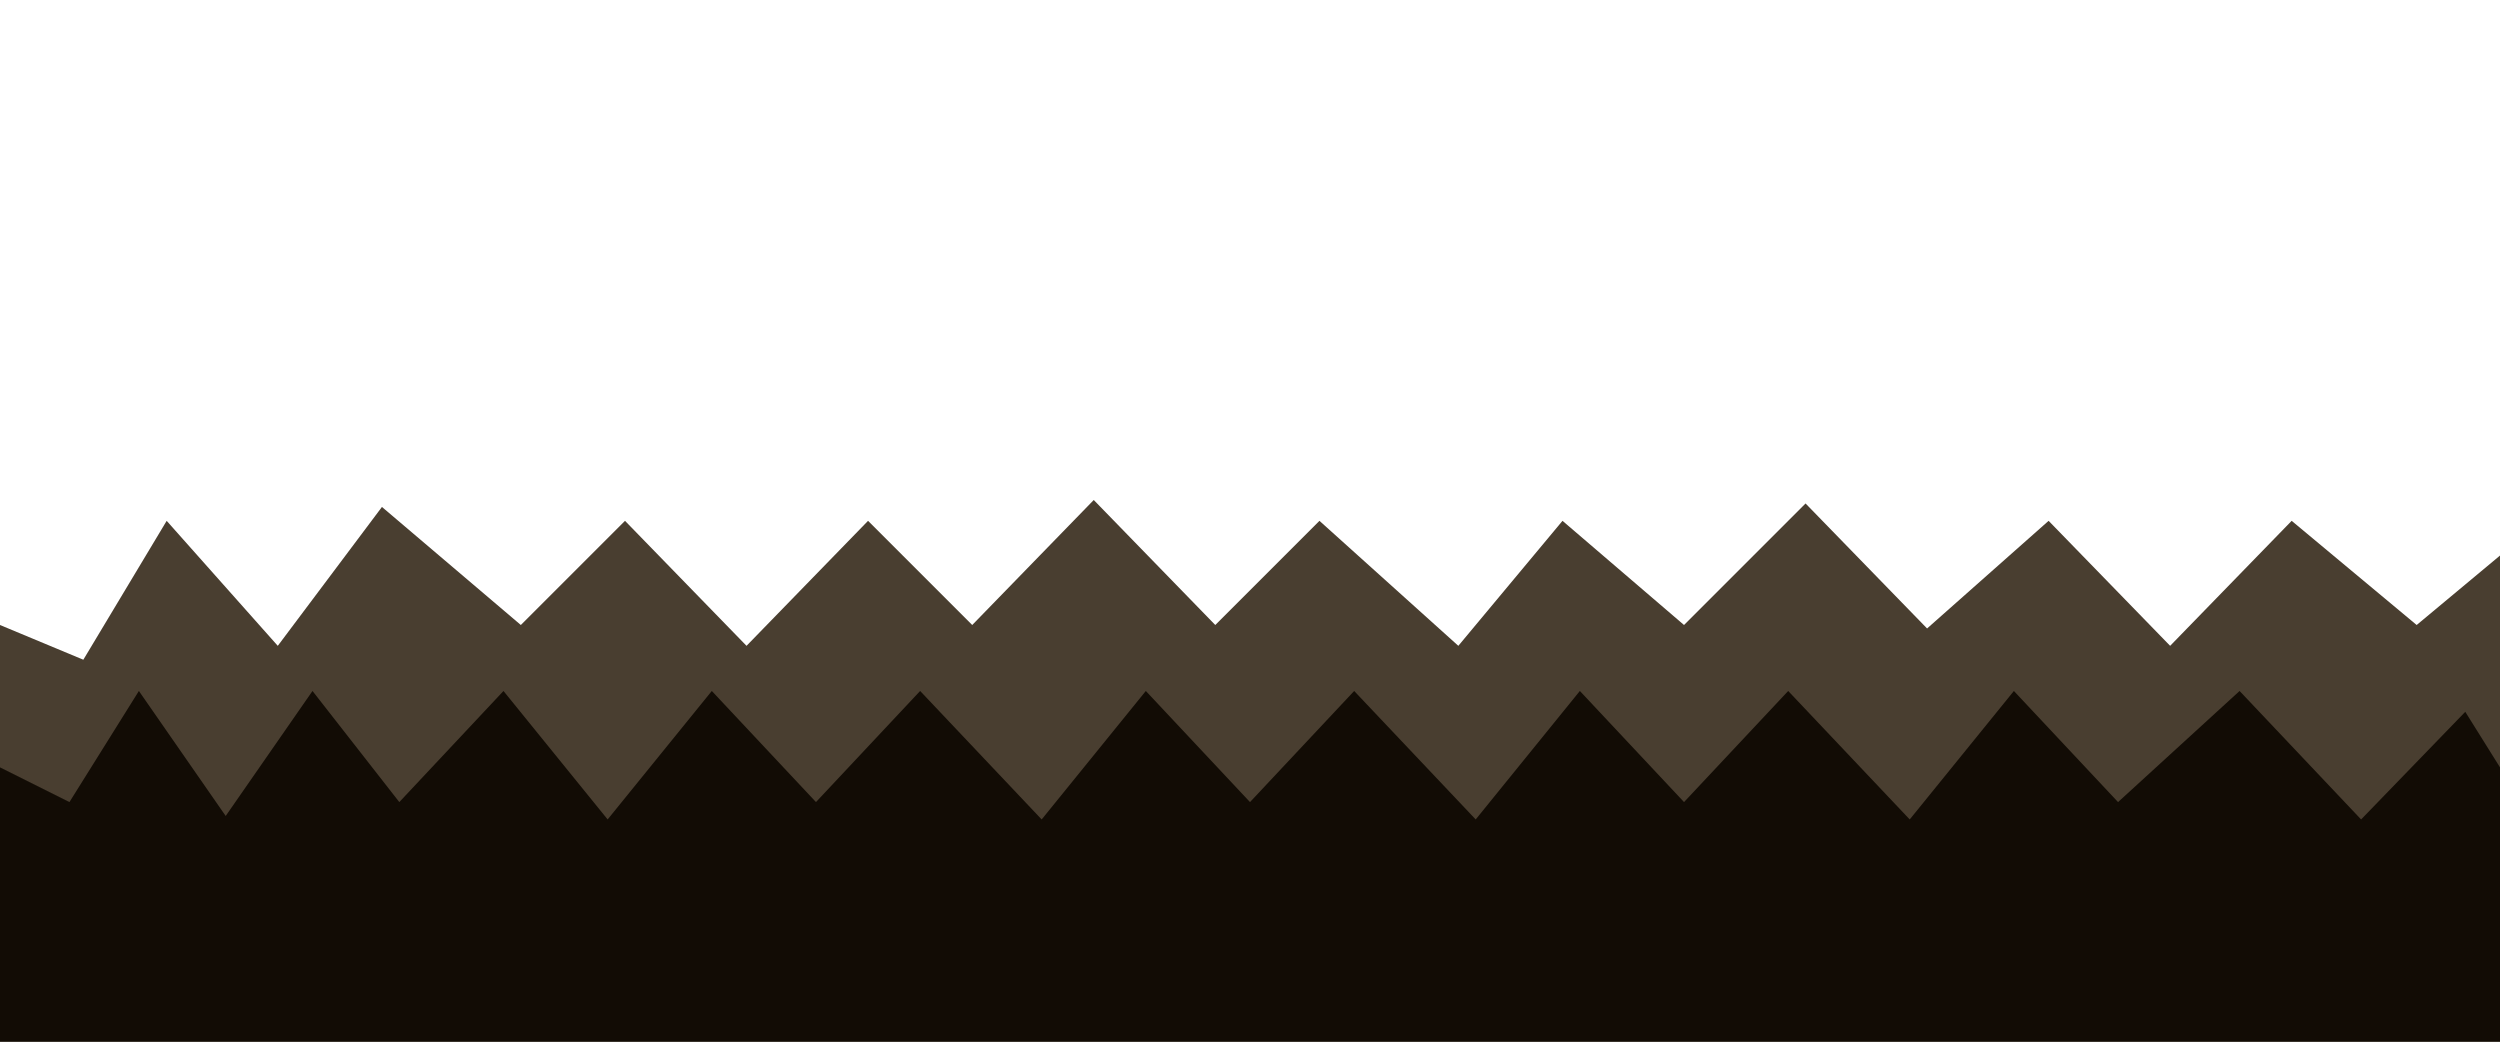
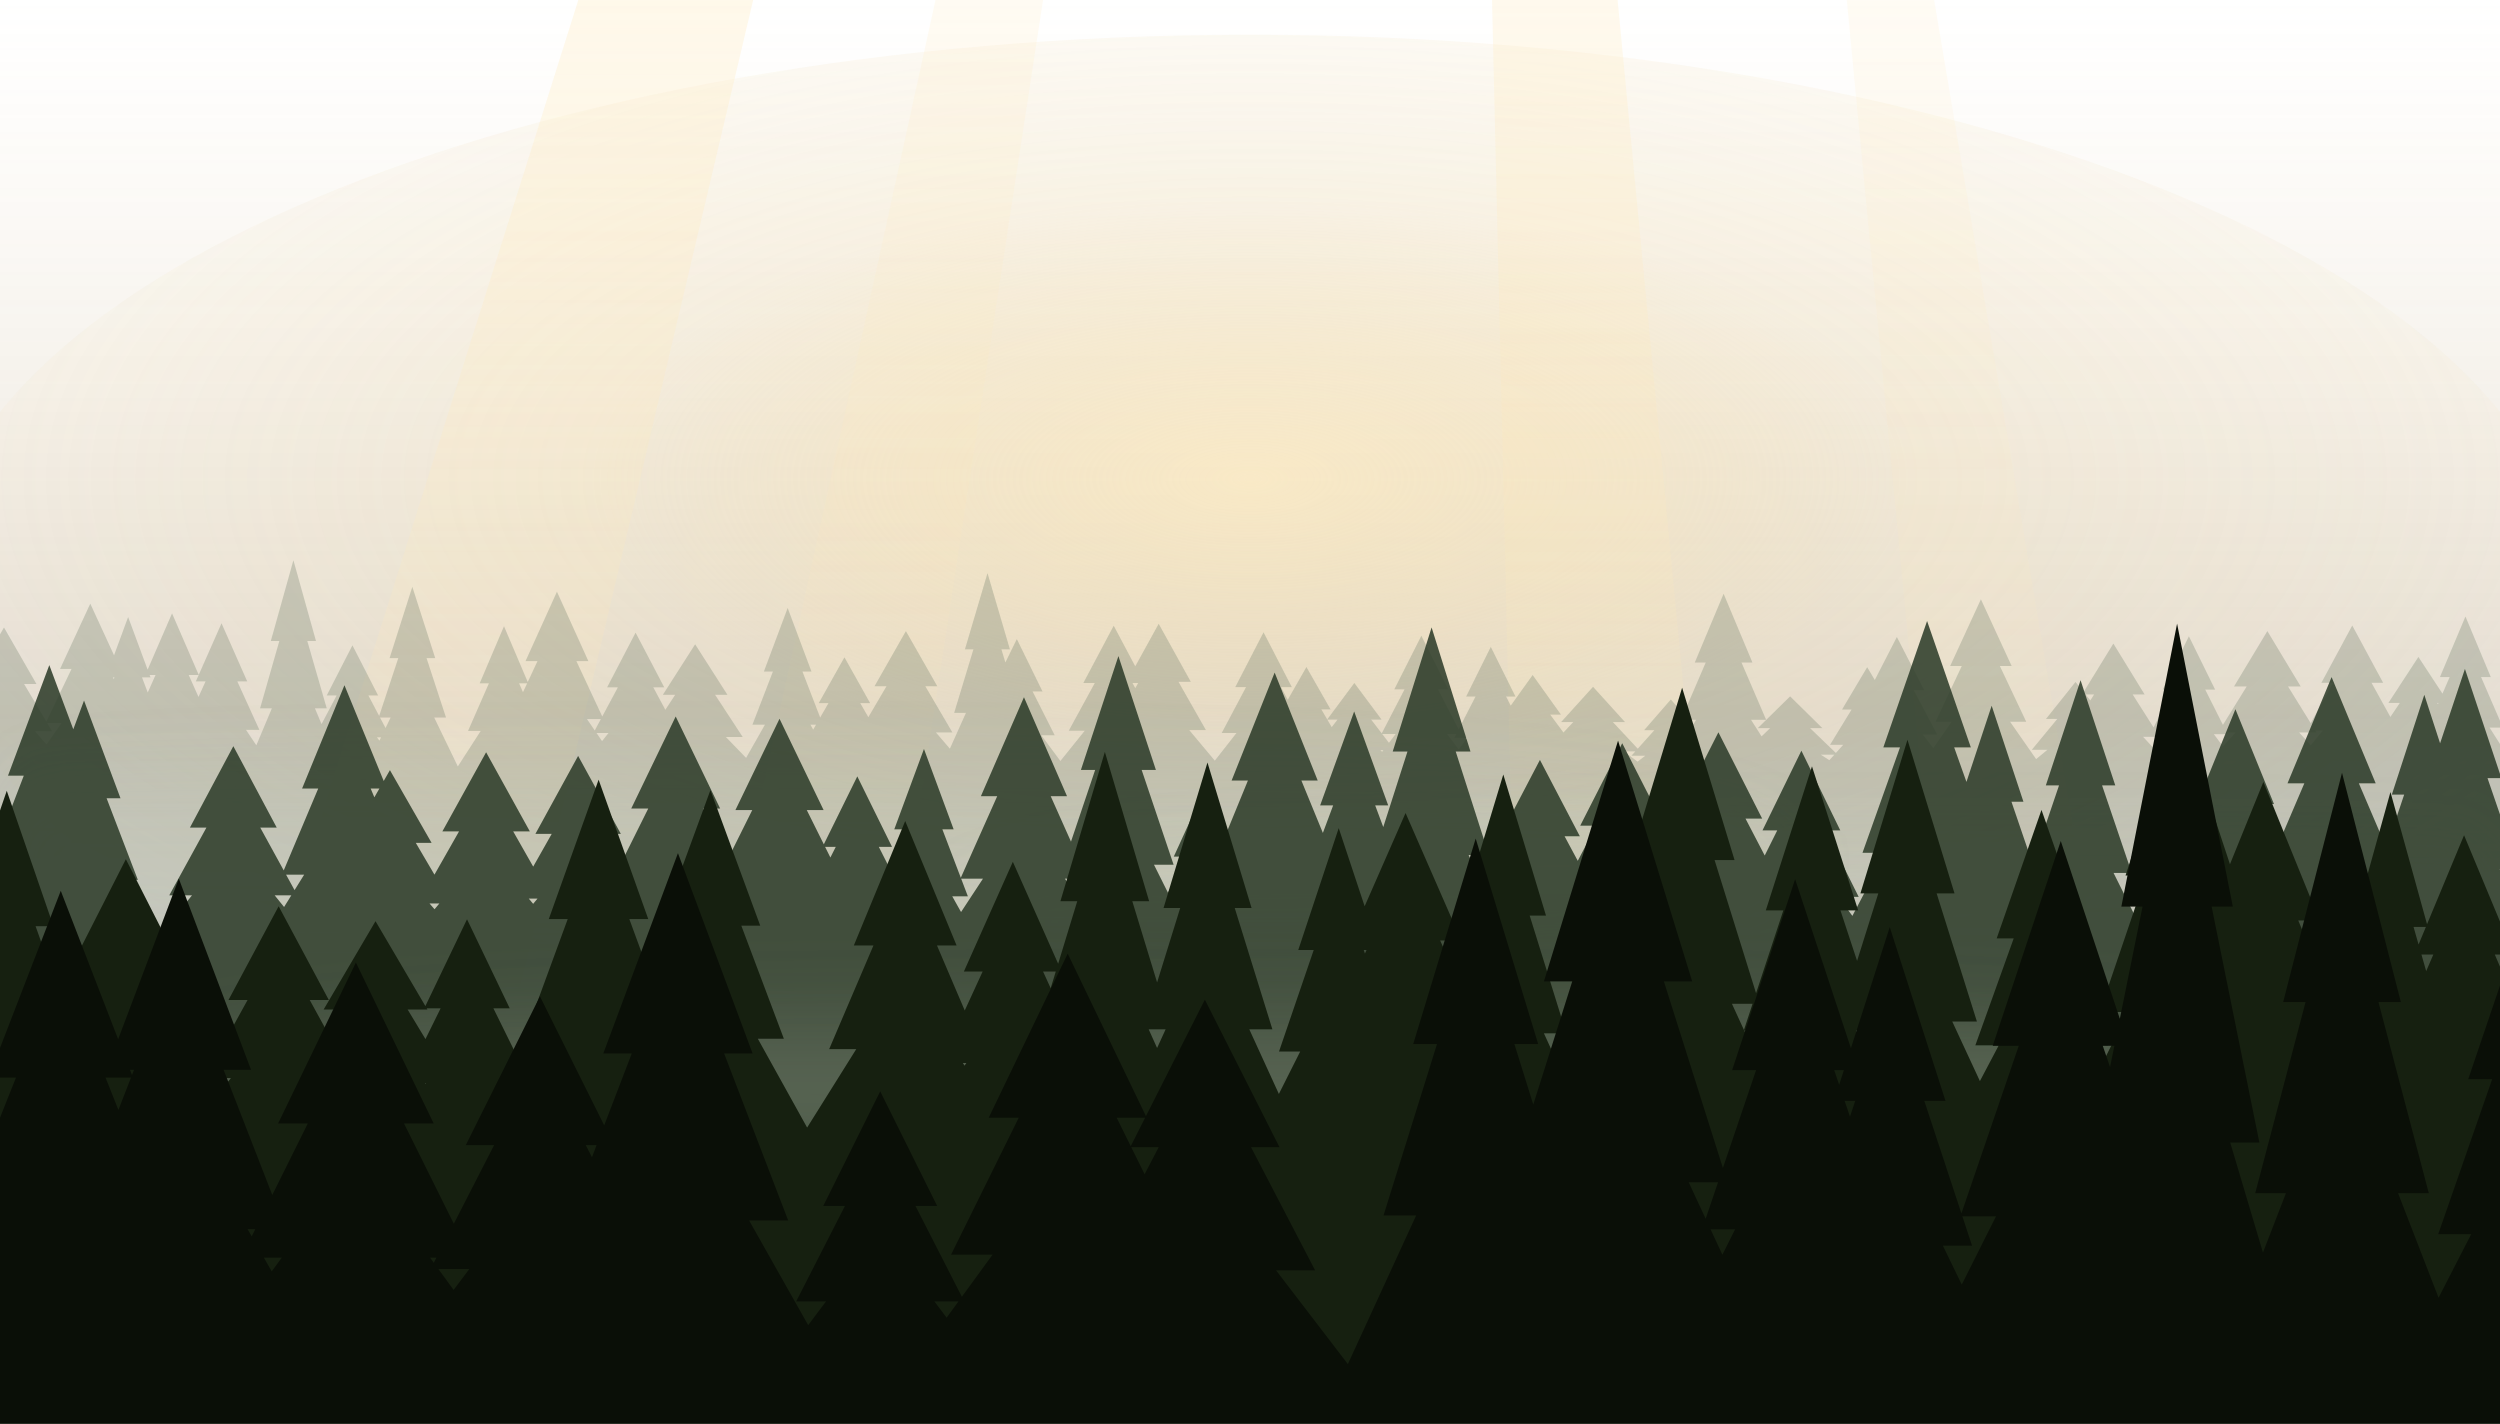
- <svg xmlns="http://www.w3.org/2000/svg" viewBox="0 0 1440 600" preserveAspectRatio="xMidYMax slice">
-   <path fill="#2a1d0c" fill-opacity="0.85" d="M0 600 L0 360 L48 380 L96 300 L160 372 L220 292 L300 360 L360 300 L430 372 L500 300 L560 360 L630 288 L700 360 L760 300 L840 372 L900 300 L970 360 L1040 290 L1110 362 L1180 300 L1250 372 L1320 300 L1392 360 L1440 320 L1440 600 Z" />
-   <path fill="#120c05" d="M0 600 L0 442 L40 462 L80 398 L130 470 L180 398 L230 462 L290 398 L350 472 L410 398 L470 462 L530 398 L600 472 L660 398 L720 462 L780 398 L850 472 L910 398 L970 462 L1030 398 L1100 472 L1160 398 L1220 462 L1290 398 L1360 472 L1420 410 L1440 442 L1440 600 Z" />
+ <svg xmlns="http://www.w3.org/2000/svg" class="hero-forest" viewBox="0 0 1440 820" preserveAspectRatio="xMidYMax slice" aria-hidden="true" focusable="false">
+   <defs>
+     <linearGradient id="ntSky" x1="0" y1="0" x2="0" y2="1">
+       <stop offset="0" stop-color="#d8b878" stop-opacity="0" />
+       <stop offset=".5" stop-color="#7c5d2c" stop-opacity=".20" />
+       <stop offset="1" stop-color="#0e0f0c" stop-opacity="0" />
+     </linearGradient>
+     <radialGradient id="ntSun" cx="50%" cy="40%" r="60%">
+       <stop offset="0" stop-color="#ffe6ad" stop-opacity=".55" />
+       <stop offset=".42" stop-color="#e7c987" stop-opacity=".16" />
+       <stop offset="1" stop-color="#e7c987" stop-opacity="0" />
+     </radialGradient>
+     <linearGradient id="ntRay" x1="0" y1="0" x2="0" y2="1">
+       <stop offset="0" stop-color="#ffe9b8" stop-opacity=".62" />
+       <stop offset="1" stop-color="#ffe9b8" stop-opacity="0" />
+     </linearGradient>
+     <linearGradient id="ntFog" x1="0" y1="0" x2="0" y2="1">
+       <stop offset="0" stop-color="#d2d8c8" stop-opacity="0" />
+       <stop offset=".5" stop-color="#d2d8c8" stop-opacity=".18" />
+       <stop offset="1" stop-color="#d2d8c8" stop-opacity="0" />
+     </linearGradient>
+     <filter id="ntBlur" x="-25%" y="-25%" width="150%" height="150%">
+       <feGaussianBlur stdDeviation="20" />
+     </filter>
+   </defs>
+   <rect x="0" y="0" width="1440" height="820" fill="url(#ntSky)" />
+   <ellipse cx="720" cy="340" rx="760" ry="320" fill="url(#ntSun)" />
+   <g class="hero-rays">
+     <polygon points="352,-60 448,-60 226,880 56,880" fill="url(#ntRay)" opacity=".5" />
+     <polygon points="552,-60 610,-60 466,880 346,880" fill="url(#ntRay)" opacity=".3" />
+     <polygon points="858,-60 926,-60 1016,880 880,880" fill="url(#ntRay)" opacity=".44" />
+     <polygon points="1058,-60 1104,-60 1262,880 1148,880" fill="url(#ntRay)" opacity=".26" />
+   </g>
+   <path d="M0,820 L0,452 L-67.7,452 L-45.7,423.8 L-53.7,423.8 L-40.5,398.9 L-46.4,398.9 L-31,369.1 L-15.6,398.9 L-21.5,398.9 L-8.3,423.8 L-16.3,423.8 L5.7,452 L-42.3,452 L-15.5,421.2 L-25.3,421.2 L-9.3,394 L-16.4,394 L2.3,361.4 L21,394 L13.9,394 L30,421.2 L20.2,421.2 L46.9,452 L10.6,452 L35.4,416.5 L26.3,416.5 L41.2,385.3 L34.6,385.3 L52,347.7 L69.3,385.3 L62.7,385.3 L77.6,416.5 L68.5,416.5 L93.3,452 L43.3,452 L61.6,419.1 L54.9,419.1 L65.9,390.2 L61,390.2 L73.8,355.4 L86.7,390.2 L81.8,390.2 L92.8,419.1 L86,419.1 L104.4,452 L62.5,452 L84.5,418.4 L76.4,418.4 L89.6,388.8 L83.7,388.8 L99.1,353.3 L114.5,388.8 L108.7,388.8 L121.9,418.4 L113.8,418.4 L135.8,452 L92.3,452 L113.5,420.4 L105.7,420.4 L118.4,392.5 L112.8,392.5 L127.6,359 L142.4,392.5 L136.7,392.5 L149.4,420.4 L141.7,420.4 L162.8,452 L138.1,452 L156.6,408 L149.8,408 L160.9,369.2 L156,369.2 L169,322.7 L182,369.2 L177,369.2 L188.2,408 L181.4,408 L199.9,452 L167.8,452 L188.9,424.7 L181.2,424.7 L193.9,400.6 L188.2,400.6 L203,371.7 L217.8,400.6 L212.2,400.6 L224.9,424.7 L217.1,424.7 L238.3,452 L206.3,452 L225,413.3 L218.1,413.3 L229.4,379.1 L224.4,379.1 L237.5,338 L250.7,379.1 L245.7,379.1 L256.9,413.3 L250.1,413.3 L268.8,452 L256.9,452 L276.9,421 L269.6,421 L281.6,393.6 L276.3,393.6 L290.3,360.7 L304.3,393.6 L299,393.6 L311,421 L303.7,421 L323.7,452 L277.6,452 L303.5,414.2 L294,414.2 L309.6,380.8 L302.7,380.8 L320.8,340.8 L338.9,380.8 L332,380.8 L347.6,414.2 L338.1,414.2 L364,452 L326.9,452 L350.5,422.2 L341.8,422.2 L355.9,395.9 L349.7,395.9 L366.1,364.4 L382.6,395.9 L376.3,395.9 L390.4,422.2 L381.8,422.2 L405.3,452 L356.2,452 L382.7,424.5 L373,424.5 L388.9,400.2 L381.8,400.2 L400.4,371.1 L419,400.2 L411.9,400.2 L427.8,424.5 L418.1,424.5 L444.7,452 L421,452 L440.6,417.4 L433.4,417.4 L445.2,386.8 L440,386.8 L453.7,350.2 L467.4,386.8 L462.2,386.8 L474,417.4 L466.8,417.4 L486.4,452 L451.1,452 L472.3,427 L464.5,427 L477.2,405 L471.6,405 L486.4,378.6 L501.2,405 L495.5,405 L508.2,427 L500.5,427 L521.6,452 L478.6,452 L504.5,421.9 L495,421.9 L510.6,395.3 L503.7,395.3 L521.8,363.5 L539.9,395.3 L533,395.3 L548.6,421.9 L539.1,421.9 L565,452 L537.8,452 L556.4,410.6 L549.6,410.6 L560.7,374 L555.8,374 L568.8,330.1 L581.7,374 L576.8,374 L587.9,410.6 L581.1,410.6 L599.7,452 L550.4,452 L571.6,423.5 L563.8,423.5 L576.5,398.3 L570.9,398.3 L585.7,368.1 L600.5,398.3 L594.8,398.3 L607.5,423.5 L599.8,423.5 L620.9,452 L599.8,452 L624.8,420.9 L615.6,420.9 L630.6,393.4 L624,393.4 L641.5,360.4 L659,393.4 L652.3,393.4 L667.3,420.9 L658.2,420.9 L683.2,452 L623.6,452 L649.9,420.5 L640.2,420.5 L656,392.7 L649,392.7 L667.4,359.3 L685.9,392.7 L678.8,392.7 L694.6,420.5 L685,420.5 L711.3,452 L688.9,452 L712.2,422.2 L703.7,422.2 L717.7,395.8 L711.5,395.8 L727.8,364.2 L744.1,395.8 L737.9,395.8 L751.9,422.2 L743.3,422.2 L766.6,452 L719.4,452 L739.3,429 L732,429 L743.9,408.6 L738.6,408.6 L752.5,384.2 L766.4,408.6 L761.1,408.6 L773,429 L765.8,429 L785.6,452 L742.7,452 L765.1,432.1 L756.9,432.1 L770.4,414.5 L764.4,414.5 L780.1,393.4 L795.8,414.5 L789.8,414.5 L803.3,432.1 L795.1,432.1 L817.5,452 L781.6,452 L803.9,422.8 L795.7,422.8 L809,397.1 L803.1,397.1 L818.7,366.2 L834.2,397.1 L828.3,397.1 L841.6,422.8 L833.5,422.8 L855.7,452 L824.9,452 L845.2,425 L837.7,425 L849.9,401.2 L844.5,401.2 L858.7,372.6 L872.9,401.2 L867.5,401.2 L879.7,425 L872.2,425 L892.5,452 L844,452 L867.3,430.5 L858.7,430.5 L872.7,411.6 L866.5,411.6 L882.8,388.8 L899.1,411.6 L892.9,411.6 L906.9,430.5 L898.4,430.5 L921.7,452 L873.7,452 L900.1,432.8 L890.4,432.8 L906.2,415.9 L899.2,415.9 L917.6,395.6 L936,415.9 L929,415.9 L944.8,432.8 L935.2,432.8 L961.5,452 L925.7,452 L947.7,435.3 L939.7,435.3 L952.9,420.6 L947,420.6 L962.4,402.9 L977.8,420.6 L972,420.6 L985.2,435.3 L977.1,435.3 L999.1,452 L953.2,452 L977,414.6 L968.3,414.6 L982.5,381.6 L976.2,381.6 L992.8,342 L1009.4,381.6 L1003.1,381.6 L1017.3,414.6 L1008.6,414.6 L1032.4,452 L986.9,452 L1013.4,434.7 L1003.7,434.7 L1019.6,419.4 L1012.5,419.4 L1031.1,401.1 L1049.7,419.4 L1042.6,419.4 L1058.5,434.7 L1048.8,434.7 L1075.4,452 L1041,452 L1061.7,429 L1054.1,429 L1066.5,408.7 L1061,408.7 L1075.5,384.3 L1090,408.7 L1084.5,408.7 L1096.9,429 L1089.3,429 L1110,452 L1055.2,452 L1077.6,423.1 L1069.4,423.1 L1082.9,397.5 L1076.9,397.5 L1092.6,366.9 L1108.3,397.5 L1102.3,397.5 L1115.8,423.1 L1107.5,423.1 L1130,452 L1098.9,452 L1124.2,415.7 L1114.9,415.7 L1130,383.6 L1123.3,383.6 L1141,345.2 L1158.7,383.6 L1151.9,383.6 L1167.1,415.7 L1157.8,415.7 L1183.1,452 L1154.9,452 L1179.3,431.9 L1170.3,431.9 L1185,414.1 L1178.5,414.1 L1195.5,392.8 L1212.6,414.1 L1206.1,414.1 L1220.7,431.9 L1211.8,431.9 L1236.2,452 L1174.5,452 L1200.2,424.4 L1190.8,424.4 L1206.2,400 L1199.3,400 L1217.3,370.7 L1235.3,400 L1228.4,400 L1243.9,424.4 L1234.4,424.4 L1260.1,452 L1224.9,452 L1246.4,422.9 L1238.5,422.9 L1251.5,397.2 L1245.7,397.2 L1260.8,366.5 L1275.9,397.2 L1270.2,397.2 L1283.1,422.9 L1275.2,422.9 L1296.8,452 L1260.3,452 L1287.7,421.9 L1277.7,421.9 L1294.1,395.4 L1286.8,395.4 L1306,363.5 L1325.2,395.4 L1317.9,395.4 L1334.3,421.9 L1324.3,421.9 L1351.7,452 L1312.5,452 L1337.9,420.8 L1328.6,420.8 L1343.9,393.3 L1337.1,393.3 L1354.9,360.3 L1372.7,393.3 L1366,393.3 L1381.2,420.8 L1371.9,420.8 L1397.4,452 L1351.7,452 L1376.5,427 L1367.4,427 L1382.3,404.9 L1375.7,404.9 L1393,378.4 L1410.4,404.9 L1403.8,404.9 L1418.7,427 L1409.6,427 L1434.4,452 L1385.2,452 L1406.1,419.1 L1398.4,419.1 L1411,390 L1405.4,390 L1420.1,355.1 L1434.7,390 L1429.1,390 L1441.7,419.1 L1434,419.1 L1454.9,452 L1434,452 L1459.7,422.8 L1450.3,422.8 L1465.7,397 L1458.8,397 L1476.8,366 L1494.8,397 L1487.9,397 L1503.4,422.8 L1493.9,422.8 L1519.6,452 L1442.1,452 L1468.8,428.7 L1459,428.7 L1475.1,408.2 L1467.9,408.2 L1486.7,383.5 L1505.4,408.2 L1498.3,408.2 L1514.3,428.7 L1504.5,428.7 L1531.3,452 L1440,452 L1440,820 Z" fill="#6a7a66" opacity=".30" />
+   <g class="hero-fog hero-fog--1">
+     <ellipse cx="430" cy="498" rx="600" ry="70" fill="url(#ntFog)" filter="url(#ntBlur)" />
+     <ellipse cx="1090" cy="532" rx="540" ry="62" fill="url(#ntFog)" filter="url(#ntBlur)" />
+   </g>
+   <path d="M0,820 L0,560 L-93.4,560 L-63.8,499.1 L-74.7,499.1 L-56.9,445.3 L-64.8,445.3 L-44,380.8 L-23.2,445.3 L-31.1,445.3 L-13.3,499.1 L-24.2,499.1 L5.4,560 L-28.2,560 L5.7,499.9 L-6.7,499.9 L13.7,446.8 L4.6,446.8 L28.4,383.1 L52.2,446.8 L43.1,446.8 L63.5,499.9 L51.1,499.9 L85,560 L-1.5,560 L28.4,506.8 L17.4,506.8 L35.4,459.8 L27.4,459.8 L48.4,403.5 L69.4,459.8 L61.4,459.8 L79.4,506.8 L68.4,506.8 L98.3,560 L74.9,560 L110.6,515.7 L97.5,515.7 L118.9,476.7 L109.4,476.7 L134.4,429.8 L159.4,476.7 L149.9,476.7 L171.3,515.7 L158.2,515.7 L193.9,560 L140.3,560 L175.2,503.8 L162.4,503.8 L183.3,454.2 L174,454.2 L198.4,394.7 L222.8,454.2 L213.5,454.2 L234.4,503.8 L221.6,503.8 L256.5,560 L167.5,560 L201.8,520.4 L189.2,520.4 L209.7,485.5 L200.6,485.5 L224.6,443.6 L248.6,485.5 L239.5,485.5 L260,520.4 L247.4,520.4 L281.7,560 L220,560 L256,516.9 L242.8,516.9 L264.4,478.9 L254.8,478.9 L280,433.3 L305.2,478.9 L295.6,478.9 L317.2,516.9 L304,516.9 L340,560 L274.4,560 L309.6,517.6 L296.7,517.6 L317.8,480.3 L308.4,480.3 L333,435.4 L357.6,480.3 L348.2,480.3 L369.3,517.6 L356.4,517.6 L391.6,560 L328.2,560 L364.8,509.9 L351.4,509.9 L373.4,465.7 L363.6,465.7 L389.2,412.7 L414.8,465.7 L405,465.7 L427,509.9 L413.6,509.9 L450.2,560 L388.5,560 L424.8,510.4 L411.5,510.4 L433.3,466.6 L423.6,466.6 L449,414 L474.4,466.6 L464.7,466.6 L486.5,510.4 L473.2,510.4 L509.5,560 L446.3,560 L474.8,521.6 L464.3,521.6 L481.4,487.8 L473.8,487.8 L493.8,447.2 L513.8,487.8 L506.2,487.8 L523.3,521.6 L512.8,521.6 L541.3,560 L491.4,560 L515.9,516.3 L506.9,516.3 L521.6,477.7 L515.1,477.7 L532.2,431.4 L549.3,477.7 L542.8,477.7 L557.5,516.3 L548.5,516.3 L573,560 L530.8,560 L566.2,506.1 L553.2,506.1 L574.4,458.6 L565,458.6 L589.8,401.6 L614.6,458.6 L605.2,458.6 L626.4,506.1 L613.4,506.1 L648.8,560 L592.8,560 L623.7,498.1 L612.4,498.1 L630.8,443.5 L622.6,443.5 L644.2,377.9 L665.8,443.5 L657.6,443.5 L676,498.1 L664.7,498.1 L695.6,560 L652.4,560 L676.9,524.6 L667.9,524.6 L682.6,493.4 L676.1,493.4 L693.2,456 L710.3,493.4 L703.8,493.4 L718.5,524.6 L709.5,524.6 L734,560 L675.2,560 L710.6,501.3 L697.6,501.3 L718.8,449.6 L709.4,449.6 L734.2,387.4 L759,449.6 L749.6,449.6 L770.8,501.3 L757.8,501.3 L793.2,560 L733.4,560 L761.4,508.9 L751.1,508.9 L767.9,463.9 L760.4,463.9 L780,409.8 L799.6,463.9 L792.1,463.9 L808.9,508.9 L798.6,508.9 L826.6,560 L771.3,560 L803.3,492.5 L791.6,492.5 L810.7,432.9 L802.2,432.9 L824.6,361.4 L847,432.9 L838.5,432.9 L857.6,492.5 L845.9,492.5 L877.9,560 L832.3,560 L865.1,518.4 L853.1,518.4 L872.8,481.7 L864,481.7 L887,437.7 L910,481.7 L901.2,481.7 L920.9,518.4 L908.9,518.4 L941.7,560 L876.8,560 L911.4,515.1 L898.7,515.1 L919.4,475.6 L910.2,475.6 L934.4,428.1 L958.6,475.6 L949.4,475.6 L970.1,515.1 L957.4,515.1 L992,560 L929.8,560 L965.8,513 L952.6,513 L974.2,471.5 L964.6,471.5 L989.8,421.8 L1015,471.5 L1005.4,471.5 L1027,513 L1013.8,513 L1049.8,560 L984.3,560 L1016.3,516.6 L1004.6,516.6 L1023.7,478.3 L1015.2,478.3 L1037.6,432.4 L1060,478.3 L1051.5,478.3 L1070.6,516.6 L1058.9,516.6 L1090.9,560 L1050,560 L1086,491.2 L1072.8,491.2 L1094.4,430.5 L1084.8,430.5 L1110,357.7 L1135.2,430.5 L1125.6,430.5 L1147.2,491.2 L1134,491.2 L1170,560 L1103.5,560 L1129.7,507.8 L1120.1,507.8 L1135.8,461.8 L1128.9,461.8 L1147.2,406.5 L1165.5,461.8 L1158.6,461.8 L1174.3,507.8 L1164.7,507.8 L1190.9,560 L1150.9,560 L1179.4,502.8 L1168.9,502.8 L1186,452.4 L1178.4,452.4 L1198.4,391.8 L1218.4,452.4 L1210.8,452.4 L1227.9,502.8 L1217.4,502.8 L1245.9,560 L1234.8,560 L1266.5,508.5 L1254.9,508.5 L1273.9,463.1 L1265.4,463.1 L1287.6,408.5 L1309.8,463.1 L1301.3,463.1 L1320.3,508.5 L1308.7,508.5 L1340.4,560 L1282.5,560 L1318.8,502.2 L1305.5,502.2 L1327.3,451.2 L1317.6,451.2 L1343,390 L1368.4,451.2 L1358.7,451.2 L1380.5,502.2 L1367.2,502.2 L1403.5,560 L1351.8,560 L1378.5,505.7 L1368.7,505.7 L1384.8,457.7 L1377.7,457.7 L1396.4,400.2 L1415.1,457.7 L1408,457.7 L1424.1,505.7 L1414.3,505.7 L1441,560 L1369.9,560 L1399.8,500.6 L1388.8,500.6 L1406.8,448.2 L1398.8,448.2 L1419.8,385.3 L1440.8,448.2 L1432.8,448.2 L1450.8,500.6 L1439.8,500.6 L1469.7,560 L1450.2,560 L1474.7,505.8 L1465.7,505.8 L1480.4,458 L1473.9,458 L1491,400.6 L1508.1,458 L1501.6,458 L1516.3,505.8 L1507.3,505.8 L1531.8,560 L1440,560 L1440,820 Z" fill="#2c3b28" opacity=".86" />
+   <g class="hero-fog hero-fog--2">
+     <ellipse cx="740" cy="628" rx="680" ry="66" fill="url(#ntFog)" filter="url(#ntBlur)" />
+   </g>
+   <path d="M0,820 L0,672 L-134,672 L-93.8,611.4 L-108.5,611.4 L-84.4,557.9 L-95.1,557.9 L-67,493.7 L-38.9,557.9 L-49.6,557.9 L-25.5,611.4 L-40.2,611.4 L-0,672 L-60,672 L-21.7,598.4 L-35.7,598.4 L-12.7,533.5 L-22.9,533.5 L3.9,455.5 L30.8,533.5 L20.5,533.5 L43.6,598.4 L29.5,598.4 L67.9,672 L-4.7,672 L41.6,611.8 L24.7,611.8 L52.4,558.6 L40.1,558.6 L72.5,494.9 L104.9,558.6 L92.6,558.6 L120.4,611.8 L103.4,611.8 L149.7,672 L91.7,672 L133,621 L117.8,621 L142.6,576 L131.6,576 L160.5,522 L189.4,576 L178.4,576 L203.1,621 L188,621 L229.2,672 L145.1,672 L187.8,623.9 L172.1,623.9 L197.8,581.5 L186.4,581.5 L216.3,530.6 L246.2,581.5 L234.8,581.5 L260.4,623.9 L244.8,623.9 L287.5,672 L210.5,672 L245.6,623.6 L232.7,623.6 L253.8,580.8 L244.4,580.8 L269,529.5 L293.6,580.8 L284.2,580.8 L305.3,623.6 L292.4,623.6 L327.5,672 L276.6,672 L317.5,596.2 L302.5,596.2 L327,529.4 L316.1,529.4 L344.8,449.1 L373.4,529.4 L362.5,529.4 L387,596.2 L372,596.2 L412.9,672 L341.1,672 L382,598.3 L367,598.3 L391.5,533.2 L380.6,533.2 L409.2,455.1 L437.9,533.2 L427,533.2 L451.5,598.3 L436.5,598.3 L477.4,672 L450.8,672 L493.2,604.3 L477.6,604.3 L503.1,544.6 L491.8,544.6 L521.4,472.9 L551,544.6 L539.7,544.6 L565.2,604.3 L549.6,604.3 L592,672 L516.4,672 L556.6,612.3 L541.8,612.3 L566,559.6 L555.2,559.6 L583.4,496.4 L611.5,559.6 L600.8,559.6 L624.9,612.3 L610.1,612.3 L650.3,672 L575.4,672 L612,590.8 L598.6,590.8 L620.5,519.1 L610.8,519.1 L636.4,433.1 L661.9,519.1 L652.2,519.1 L674.1,590.8 L660.7,590.8 L697.3,672 L635.2,672 L671.4,592.9 L658.1,592.9 L679.8,523 L670.2,523 L695.5,439.2 L720.9,523 L711.2,523 L732.9,592.9 L719.6,592.9 L755.8,672 L715.6,672 L748.9,605.7 L736.7,605.7 L756.7,547.2 L747.8,547.2 L771.1,477 L794.4,547.2 L785.5,547.2 L805.5,605.7 L793.3,605.7 L826.6,672 L733,672 L778.9,602.8 L762.1,602.8 L789.6,541.7 L777.4,541.7 L809.6,468.3 L841.7,541.7 L829.5,541.7 L857.1,602.8 L840.2,602.8 L886.2,672 L807.4,672 L842.5,595.2 L829.6,595.2 L850.7,527.4 L841.3,527.4 L865.9,446.1 L890.5,527.4 L881.1,527.4 L902.2,595.2 L889.3,595.2 L924.4,672 L897.1,672 L940.2,578.2 L924.4,578.2 L950.3,495.4 L938.8,495.4 L968.9,396.1 L999.1,495.4 L987.6,495.4 L1013.4,578.2 L997.6,578.2 L1040.7,672 L980.3,672 L1018.3,593.6 L1004.4,593.6 L1027.2,524.4 L1017.1,524.4 L1043.7,441.4 L1070.3,524.4 L1060.1,524.4 L1082.9,593.6 L1069,593.6 L1107,672 L1034.2,672 L1072.9,588.4 L1058.7,588.4 L1081.9,514.6 L1071.6,514.6 L1098.7,426.1 L1125.8,514.6 L1115.5,514.6 L1138.7,588.4 L1124.5,588.4 L1163.3,672 L1114.4,672 L1151.3,602.1 L1137.8,602.1 L1159.9,540.5 L1150.1,540.5 L1175.9,466.5 L1201.8,540.5 L1191.9,540.5 L1214.1,602.1 L1200.5,602.1 L1237.4,672 L1181.2,672 L1225.8,582.9 L1209.4,582.9 L1236.1,504.3 L1224.3,504.3 L1255.4,409.9 L1286.6,504.3 L1274.7,504.3 L1301.4,582.9 L1285.1,582.9 L1329.6,672 L1226.5,672 L1272.8,596.7 L1255.8,596.7 L1283.6,530.2 L1271.3,530.2 L1303.7,450.4 L1336.1,530.2 L1323.8,530.2 L1351.5,596.7 L1334.6,596.7 L1380.9,672 L1325.6,672 L1356.4,598.6 L1345.1,598.6 L1363.5,533.9 L1355.3,533.9 L1376.9,456.2 L1398.4,533.9 L1390.2,533.9 L1408.7,598.6 L1397.4,598.6 L1428.2,672 L1351.1,672 L1392,607.1 L1377,607.1 L1401.6,549.8 L1390.7,549.8 L1419.3,481.1 L1447.9,549.8 L1437,549.8 L1461.5,607.1 L1446.5,607.1 L1487.4,672 L1460.3,672 L1500.5,595.8 L1485.7,595.8 L1509.8,528.6 L1499.1,528.6 L1527.2,447.9 L1555.4,528.6 L1544.6,528.6 L1568.8,595.8 L1554,595.8 L1594.2,672 L1440,672 L1440,820 Z" fill="#162010" />
+   <path d="M0,820 L0,812 L-175.4,812 L-120,694.4 L-140.3,694.4 L-107,590.6 L-121.8,590.6 L-83,466.1 L-44.2,590.6 L-59,590.6 L-25.7,694.4 L-46,694.4 L9.4,812 L-64.1,812 L-4.6,710.4 L-26.5,710.4 L9.2,620.7 L-6.6,620.7 L35,513.1 L76.6,620.7 L60.8,620.7 L96.5,710.4 L74.6,710.4 L134.1,812 L3.9,812 L63.4,708 L41.5,708 L77.2,616.2 L61.4,616.2 L103,506.1 L144.6,616.2 L128.8,616.2 L164.5,708 L142.6,708 L202.1,812 L98.3,812 L162.3,724.4 L138.9,724.4 L177.3,647.1 L160.2,647.1 L205,554.4 L249.8,647.1 L232.7,647.1 L271.1,724.4 L247.7,724.4 L311.7,812 L209.4,812 L270.3,731 L248,731 L284.6,659.6 L268.3,659.6 L311,573.9 L353.7,659.6 L337.4,659.6 L374,731 L351.7,731 L412.6,812 L288,812 L349.5,703 L327,703 L363.9,606.8 L347.5,606.8 L390.5,491.4 L433.5,606.8 L417.1,606.8 L454,703 L431.5,703 L493,812 L428.9,812 L475.8,749.6 L458.6,749.6 L486.7,694.6 L474.2,694.6 L507,628.6 L539.8,694.6 L527.3,694.6 L555.4,749.6 L538.2,749.6 L585.1,812 L506.6,812 L571.7,722.7 L547.8,722.7 L586.8,643.8 L569.5,643.8 L615,549.3 L660.5,643.8 L643.2,643.8 L682.2,722.7 L658.3,722.7 L723.4,812 L591.5,812 L653,731.7 L630.5,731.7 L667.4,660.8 L651,660.8 L694,575.8 L737,660.8 L720.6,660.8 L757.5,731.7 L735,731.7 L796.5,812 L764.3,812 L815.7,700.1 L796.9,700.1 L827.7,601.4 L814,601.4 L850,483 L886,601.4 L872.3,601.4 L903.1,700.1 L884.3,700.1 L935.7,812 L830.4,812 L891.3,681 L869,681 L905.6,565.3 L889.3,565.3 L932,426.6 L974.7,565.3 L958.4,565.3 L995,681 L972.7,681 L1033.6,812 L947.5,812 L999.4,708.1 L980.4,708.1 L1011.5,616.4 L997.7,616.4 L1034,506.4 L1070.3,616.4 L1056.5,616.4 L1087.6,708.1 L1068.6,708.1 L1120.5,812 L1012.1,812 L1057.9,717.5 L1041.1,717.5 L1068.6,634.1 L1056.4,634.1 L1088.5,534 L1120.6,634.1 L1108.4,634.1 L1135.9,717.5 L1119.1,717.5 L1164.9,812 L1093.8,812 L1149.7,700.6 L1129.2,700.6 L1162.8,602.4 L1147.8,602.4 L1187,484.4 L1226.2,602.4 L1211.2,602.4 L1244.8,700.6 L1224.3,700.6 L1280.2,812 L1177.6,812 L1223.4,658.1 L1206.6,658.1 L1234.1,522.2 L1221.9,522.2 L1254,359.2 L1286.1,522.2 L1273.9,522.2 L1301.4,658.1 L1284.6,658.1 L1330.4,812 L1268.4,812 L1316.7,687.3 L1299,687.3 L1328,577.2 L1315.1,577.2 L1349,445.1 L1382.9,577.2 L1370,577.2 L1399,687.3 L1381.3,687.3 L1429.6,812 L1371.5,812 L1423.4,710.9 L1404.4,710.9 L1435.5,621.6 L1421.7,621.6 L1458,514.6 L1494.3,621.6 L1480.5,621.6 L1511.6,710.9 L1492.6,710.9 L1544.5,812 L1518.6,812 L1575.5,690.4 L1554.6,690.4 L1588.8,583.1 L1573.6,583.1 L1613.5,454.3 L1653.4,583.1 L1638.2,583.1 L1672.4,690.4 L1651.5,690.4 L1708.4,812 L1440,812 L1440,820 Z" fill="#0a0f07" />
</svg>
